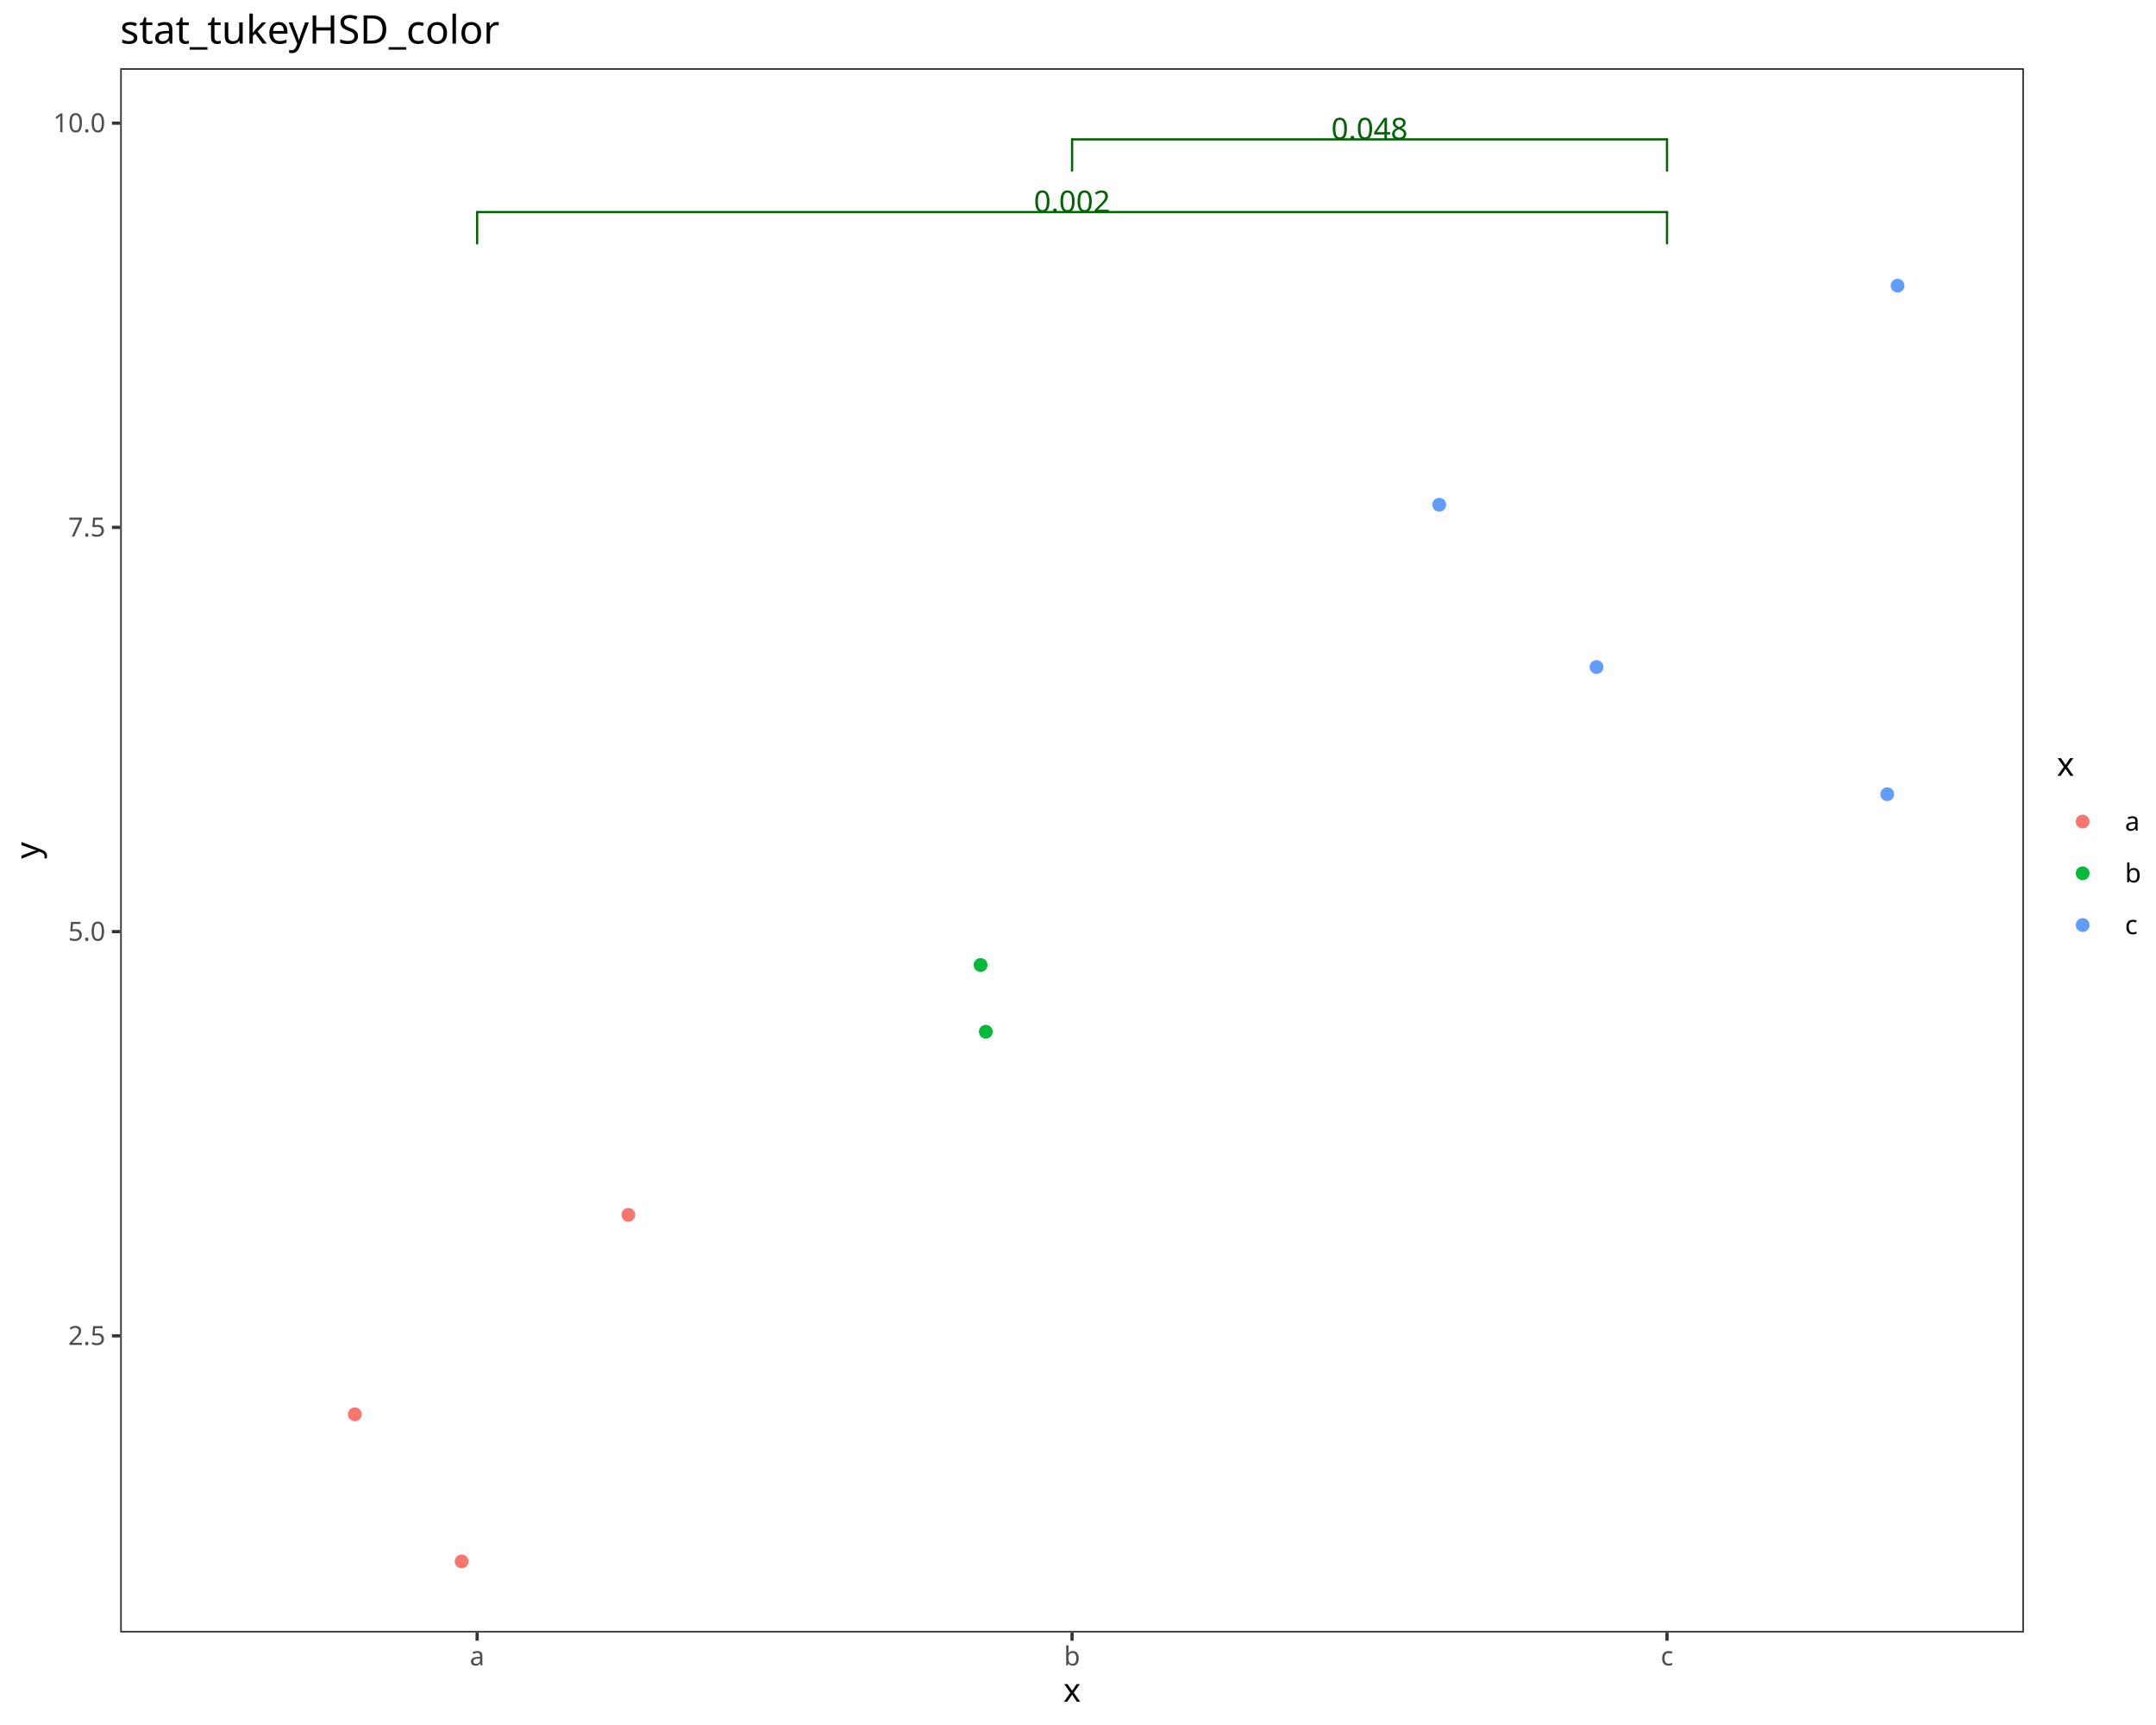
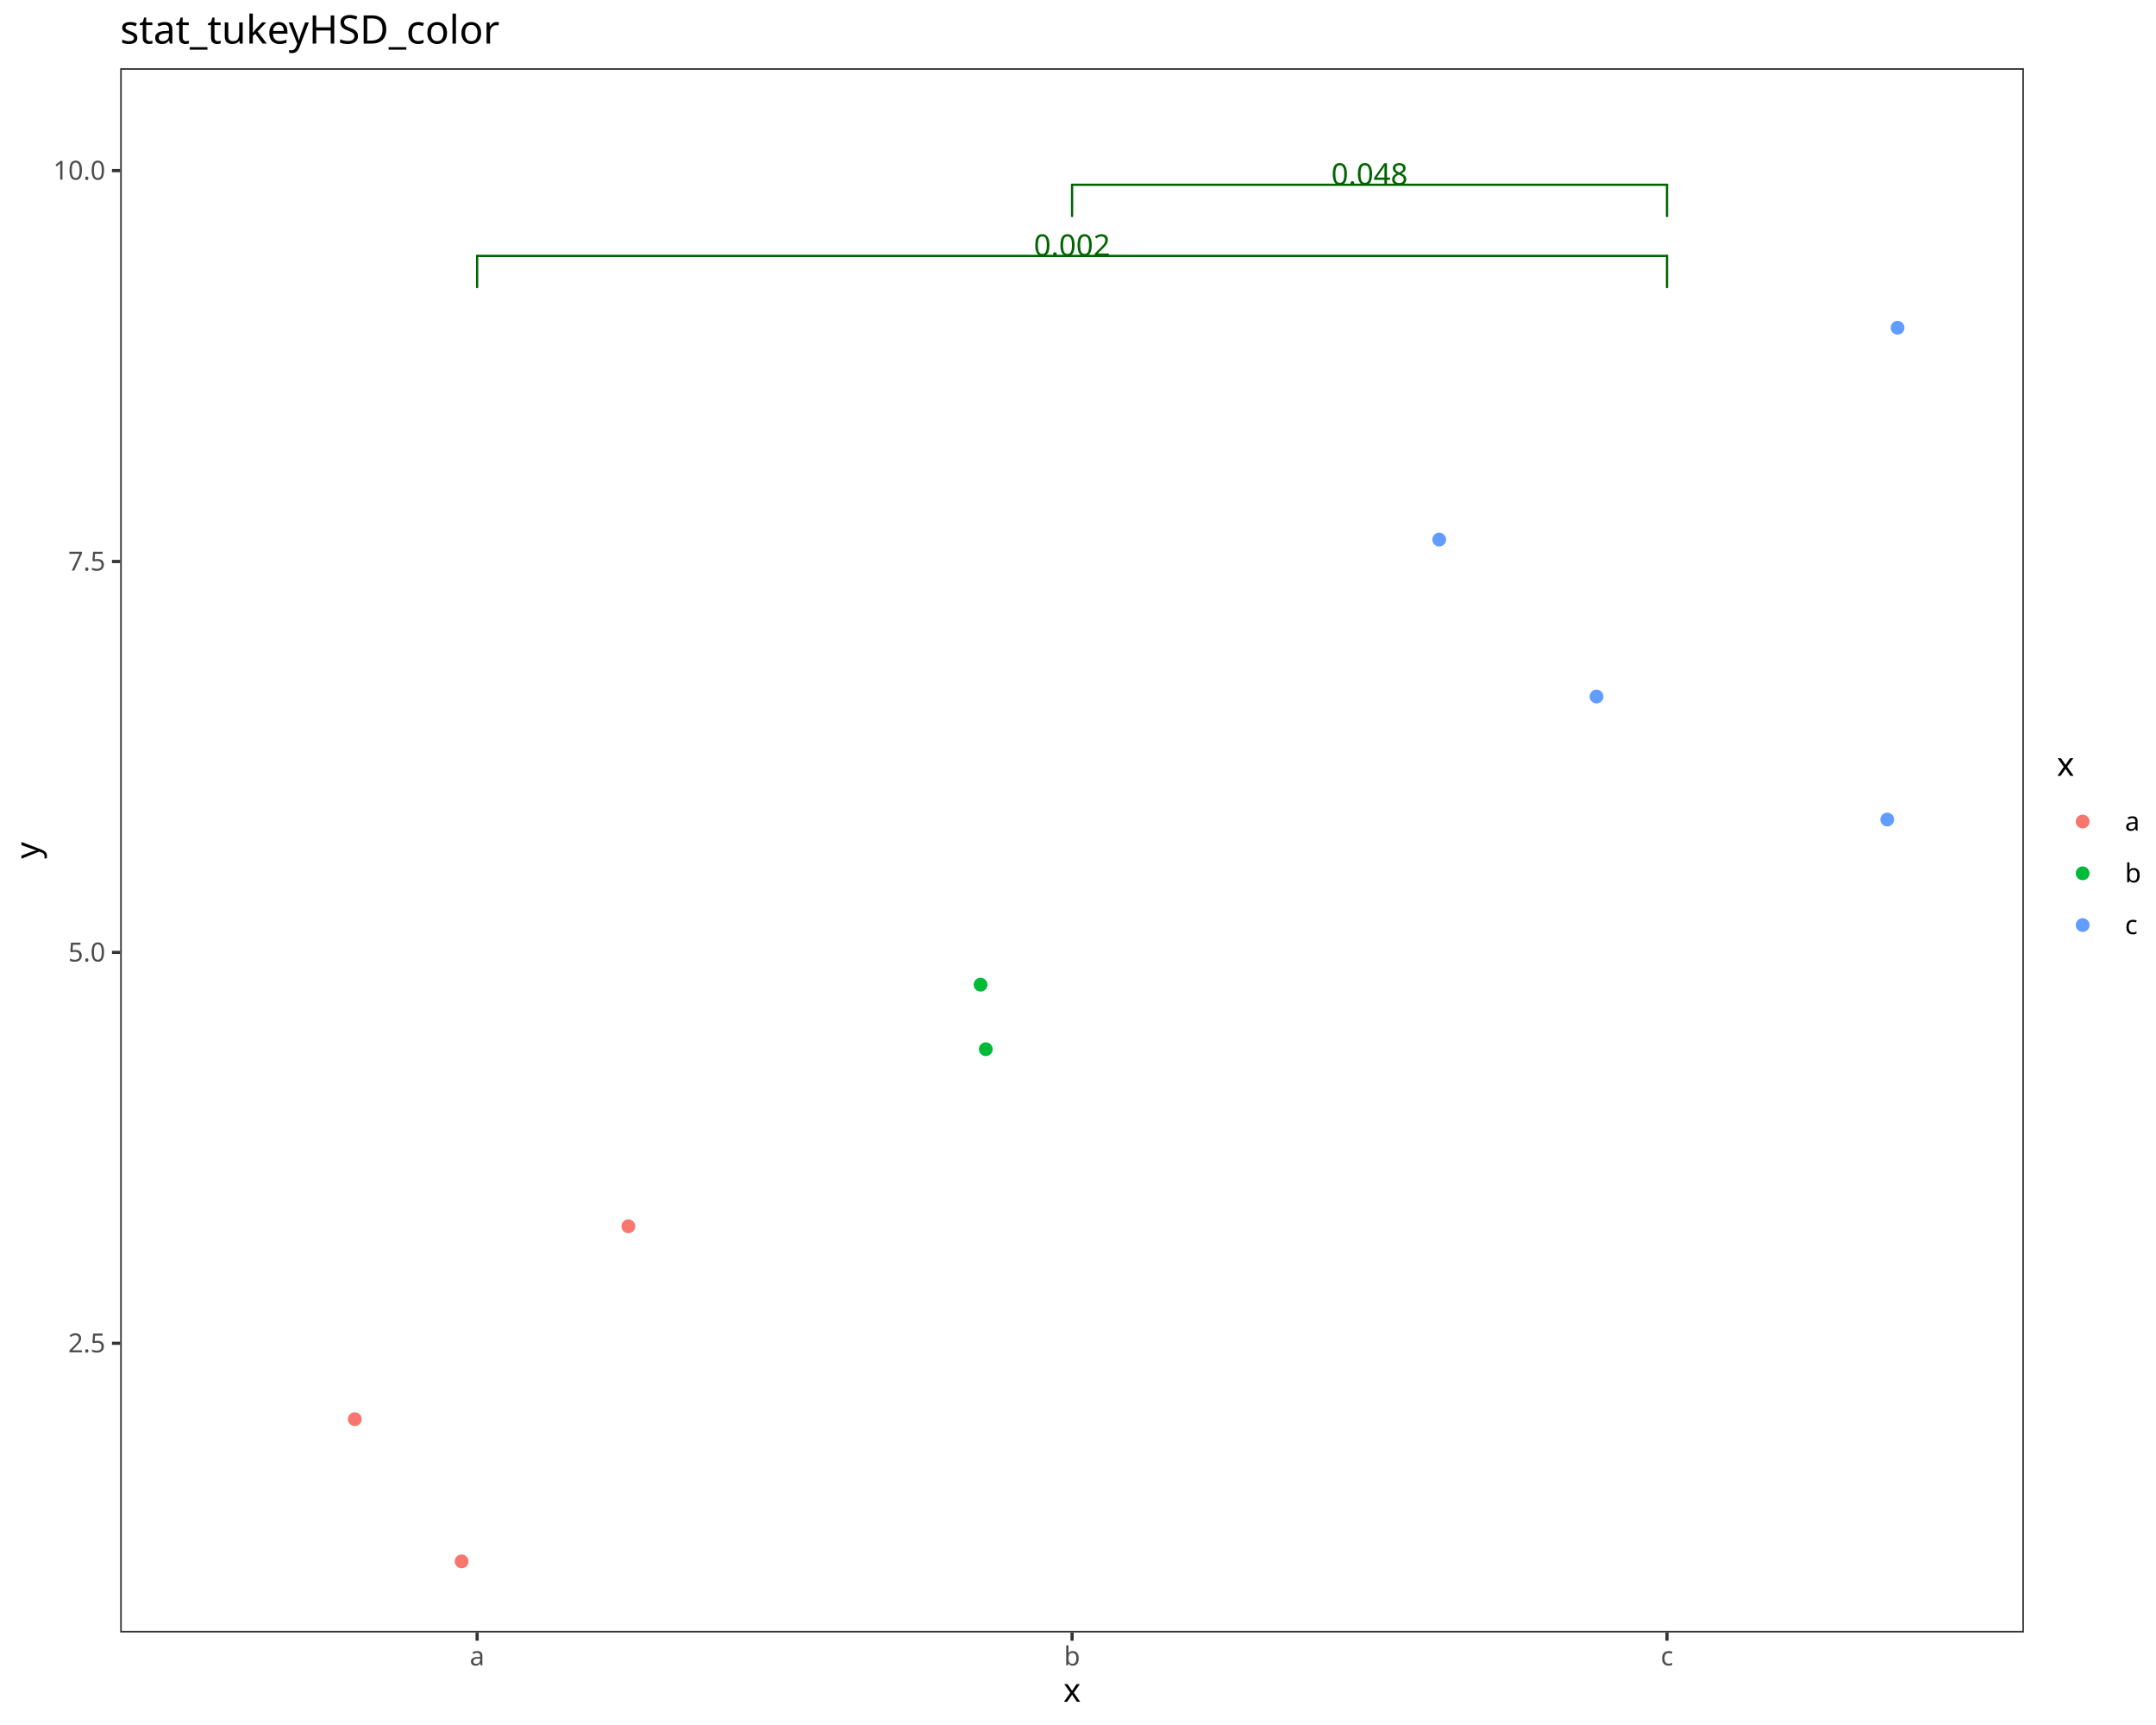
<svg xmlns="http://www.w3.org/2000/svg" class="svglite" data-engine-version="2.0" width="720.00pt" height="576.00pt" viewBox="0 0 720.00 576.00">
  <defs>
    <style type="text/css">
    .svglite line, .svglite polyline, .svglite polygon, .svglite path, .svglite rect, .svglite circle {
      fill: none;
      stroke: #000000;
      stroke-linecap: round;
      stroke-linejoin: round;
      stroke-miterlimit: 10.00;
    }
  </style>
  </defs>
  <rect width="100%" height="100%" style="stroke: none; fill: #FFFFFF;" />
  <defs>
    <clipPath id="cpMC4wMHw3MjAuMDB8MC4wMHw1NzYuMDA=">
      <rect x="0.00" y="0.00" width="720.00" height="576.00" />
    </clipPath>
  </defs>
  <g clip-path="url(#cpMC4wMHw3MjAuMDB8MC4wMHw1NzYuMDA=)">
    <rect x="0.00" y="0.00" width="720.00" height="576.00" style="stroke-width: 1.07; stroke: #FFFFFF; fill: #FFFFFF;" />
  </g>
  <defs>
    <clipPath id="cpNDAuMTN8Njc1LjkxfDIyLjc4fDU0NS4xMQ==">
      <rect x="40.13" y="22.78" width="635.77" height="522.33" />
    </clipPath>
  </defs>
  <g clip-path="url(#cpNDAuMTN8Njc1LjkxfDIyLjc4fDU0NS4xMQ==)">
    <rect x="40.13" y="22.78" width="635.77" height="522.33" style="stroke-width: 1.07; stroke: none; fill: #FFFFFF;" />
    <circle cx="154.16" cy="521.37" r="1.95" style="stroke-width: 0.71; stroke: #F8766D; fill: #F8766D;" />
-     <circle cx="118.48" cy="472.26" r="1.95" style="stroke-width: 0.71; stroke: #F8766D; fill: #F8766D;" />
-     <circle cx="209.84" cy="405.65" r="1.95" style="stroke-width: 0.71; stroke: #F8766D; fill: #F8766D;" />
-     <circle cx="329.21" cy="344.51" r="1.95" style="stroke-width: 0.71; stroke: #00BA38; fill: #00BA38;" />
-     <circle cx="327.46" cy="322.23" r="1.95" style="stroke-width: 0.71; stroke: #00BA38; fill: #00BA38;" />
-     <circle cx="630.25" cy="265.20" r="1.95" style="stroke-width: 0.71; stroke: #619CFF; fill: #619CFF;" />
-     <circle cx="533.16" cy="222.73" r="1.95" style="stroke-width: 0.71; stroke: #619CFF; fill: #619CFF;" />
-     <circle cx="480.63" cy="168.54" r="1.95" style="stroke-width: 0.71; stroke: #619CFF; fill: #619CFF;" />
-     <circle cx="633.70" cy="95.38" r="1.95" style="stroke-width: 0.71; stroke: #619CFF; fill: #619CFF;" />
-     <text x="358.02" y="70.82" text-anchor="middle" style="font-size: 10.00px; fill: #006400; font-family: sans;" textLength="25.03px" lengthAdjust="spacingAndGlyphs">0.002</text>
-     <text x="457.36" y="46.53" text-anchor="middle" style="font-size: 10.00px; fill: #006400; font-family: sans;" textLength="25.03px" lengthAdjust="spacingAndGlyphs">0.048</text>
-     <line x1="556.70" y1="81.27" x2="556.70" y2="70.82" style="stroke-width: 0.75; stroke: #006400;" />
-     <line x1="556.70" y1="56.97" x2="556.70" y2="46.53" style="stroke-width: 0.75; stroke: #006400;" />
-     <line x1="556.70" y1="70.82" x2="159.34" y2="70.82" style="stroke-width: 0.75; stroke: #006400;" />
-     <line x1="556.70" y1="46.53" x2="358.02" y2="46.53" style="stroke-width: 0.75; stroke: #006400;" />
-     <line x1="159.34" y1="70.82" x2="159.34" y2="81.27" style="stroke-width: 0.75; stroke: #006400;" />
-     <line x1="358.02" y1="46.53" x2="358.02" y2="56.97" style="stroke-width: 0.75; stroke: #006400;" />
+     <circle cx="118.48" cy="473.88" r="1.95" style="stroke-width: 0.71; stroke: #F8766D; fill: #F8766D;" />
+     <circle cx="209.84" cy="409.47" r="1.95" style="stroke-width: 0.71; stroke: #F8766D; fill: #F8766D;" />
+     <circle cx="329.21" cy="350.34" r="1.95" style="stroke-width: 0.71; stroke: #00BA38; fill: #00BA38;" />
+     <circle cx="327.46" cy="328.80" r="1.95" style="stroke-width: 0.71; stroke: #00BA38; fill: #00BA38;" />
+     <circle cx="630.25" cy="273.65" r="1.95" style="stroke-width: 0.71; stroke: #619CFF; fill: #619CFF;" />
+     <circle cx="533.16" cy="232.59" r="1.95" style="stroke-width: 0.71; stroke: #619CFF; fill: #619CFF;" />
+     <circle cx="480.63" cy="180.18" r="1.95" style="stroke-width: 0.71; stroke: #619CFF; fill: #619CFF;" />
+     <circle cx="633.70" cy="109.43" r="1.95" style="stroke-width: 0.71; stroke: #619CFF; fill: #619CFF;" />
+     <text x="358.02" y="85.44" text-anchor="middle" style="font-size: 10.00px; fill: #006400; font-family: sans;" textLength="25.03px" lengthAdjust="spacingAndGlyphs">0.002</text>
+     <text x="457.36" y="61.69" text-anchor="middle" style="font-size: 10.00px; fill: #006400; font-family: sans;" textLength="25.03px" lengthAdjust="spacingAndGlyphs">0.048</text>
+     <line x1="556.70" y1="95.88" x2="556.70" y2="85.44" style="stroke-width: 0.75; stroke: #006400;" />
+     <line x1="556.70" y1="72.14" x2="556.70" y2="61.69" style="stroke-width: 0.75; stroke: #006400;" />
+     <line x1="556.70" y1="85.44" x2="159.34" y2="85.44" style="stroke-width: 0.75; stroke: #006400;" />
+     <line x1="556.70" y1="61.69" x2="358.02" y2="61.69" style="stroke-width: 0.75; stroke: #006400;" />
+     <line x1="159.34" y1="85.44" x2="159.34" y2="95.88" style="stroke-width: 0.75; stroke: #006400;" />
+     <line x1="358.02" y1="61.69" x2="358.02" y2="72.14" style="stroke-width: 0.75; stroke: #006400;" />
    <rect x="40.13" y="22.78" width="635.77" height="522.33" style="stroke-width: 1.07; stroke: #333333;" />
  </g>
  <g clip-path="url(#cpMC4wMHw3MjAuMDB8MC4wMHw1NzYuMDA=)">
-     <text x="35.20" y="449.09" text-anchor="end" style="font-size: 8.80px; fill: #4D4D4D; font-family: sans;" textLength="12.23px" lengthAdjust="spacingAndGlyphs">2.5</text>
-     <text x="35.20" y="314.11" text-anchor="end" style="font-size: 8.80px; fill: #4D4D4D; font-family: sans;" textLength="12.23px" lengthAdjust="spacingAndGlyphs">5.0</text>
-     <text x="35.20" y="179.13" text-anchor="end" style="font-size: 8.80px; fill: #4D4D4D; font-family: sans;" textLength="12.23px" lengthAdjust="spacingAndGlyphs">7.5</text>
-     <text x="35.20" y="44.15" text-anchor="end" style="font-size: 8.80px; fill: #4D4D4D; font-family: sans;" textLength="17.13px" lengthAdjust="spacingAndGlyphs">10.0</text>
-     <polyline points="37.39,446.06 40.13,446.06 " style="stroke-width: 1.07; stroke: #333333; stroke-linecap: butt;" />
-     <polyline points="37.39,311.08 40.13,311.08 " style="stroke-width: 1.07; stroke: #333333; stroke-linecap: butt;" />
-     <polyline points="37.39,176.10 40.13,176.10 " style="stroke-width: 1.07; stroke: #333333; stroke-linecap: butt;" />
-     <polyline points="37.39,41.13 40.13,41.13 " style="stroke-width: 1.07; stroke: #333333; stroke-linecap: butt;" />
+     <text x="35.20" y="451.57" text-anchor="end" style="font-size: 8.80px; fill: #4D4D4D; font-family: sans;" textLength="12.23px" lengthAdjust="spacingAndGlyphs">2.5</text>
+     <text x="35.20" y="321.05" text-anchor="end" style="font-size: 8.80px; fill: #4D4D4D; font-family: sans;" textLength="12.23px" lengthAdjust="spacingAndGlyphs">5.0</text>
+     <text x="35.20" y="190.52" text-anchor="end" style="font-size: 8.80px; fill: #4D4D4D; font-family: sans;" textLength="12.23px" lengthAdjust="spacingAndGlyphs">7.5</text>
+     <text x="35.20" y="60.00" text-anchor="end" style="font-size: 8.80px; fill: #4D4D4D; font-family: sans;" textLength="17.13px" lengthAdjust="spacingAndGlyphs">10.0</text>
+     <polyline points="37.39,448.54 40.13,448.54 " style="stroke-width: 1.07; stroke: #333333; stroke-linecap: butt;" />
+     <polyline points="37.39,318.02 40.13,318.02 " style="stroke-width: 1.07; stroke: #333333; stroke-linecap: butt;" />
+     <polyline points="37.39,187.49 40.13,187.49 " style="stroke-width: 1.07; stroke: #333333; stroke-linecap: butt;" />
+     <polyline points="37.39,56.97 40.13,56.97 " style="stroke-width: 1.07; stroke: #333333; stroke-linecap: butt;" />
    <polyline points="159.34,547.85 159.34,545.11 " style="stroke-width: 1.07; stroke: #333333; stroke-linecap: butt;" />
    <polyline points="358.02,547.85 358.02,545.11 " style="stroke-width: 1.07; stroke: #333333; stroke-linecap: butt;" />
    <polyline points="556.70,547.85 556.70,545.11 " style="stroke-width: 1.07; stroke: #333333; stroke-linecap: butt;" />
    <text x="159.34" y="556.10" text-anchor="middle" style="font-size: 8.80px; fill: #4D4D4D; font-family: sans;" textLength="4.89px" lengthAdjust="spacingAndGlyphs">a</text>
    <text x="358.02" y="556.10" text-anchor="middle" style="font-size: 8.80px; fill: #4D4D4D; font-family: sans;" textLength="4.89px" lengthAdjust="spacingAndGlyphs">b</text>
    <text x="556.70" y="556.10" text-anchor="middle" style="font-size: 8.80px; fill: #4D4D4D; font-family: sans;" textLength="4.40px" lengthAdjust="spacingAndGlyphs">c</text>
    <text x="358.02" y="568.24" text-anchor="middle" style="font-size: 11.00px; font-family: sans;" textLength="5.50px" lengthAdjust="spacingAndGlyphs">x</text>
    <text transform="translate(13.05,283.95) rotate(-90)" text-anchor="middle" style="font-size: 11.00px; font-family: sans;" textLength="5.50px" lengthAdjust="spacingAndGlyphs">y</text>
    <rect x="686.87" y="250.36" width="27.65" height="67.17" style="stroke-width: 1.07; stroke: none; fill: #FFFFFF;" />
    <text x="686.87" y="259.07" style="font-size: 11.00px; font-family: sans;" textLength="5.50px" lengthAdjust="spacingAndGlyphs">x</text>
    <rect x="686.87" y="265.69" width="17.28" height="17.28" style="stroke-width: 1.07; stroke: none; fill: #FFFFFF;" />
    <circle cx="695.51" cy="274.33" r="1.95" style="stroke-width: 0.71; stroke: #F8766D; fill: #F8766D;" />
    <rect x="686.87" y="282.97" width="17.28" height="17.28" style="stroke-width: 1.07; stroke: none; fill: #FFFFFF;" />
    <circle cx="695.51" cy="291.61" r="1.95" style="stroke-width: 0.71; stroke: #00BA38; fill: #00BA38;" />
    <rect x="686.87" y="300.25" width="17.28" height="17.28" style="stroke-width: 1.07; stroke: none; fill: #FFFFFF;" />
    <circle cx="695.51" cy="308.89" r="1.95" style="stroke-width: 0.71; stroke: #619CFF; fill: #619CFF;" />
    <text x="709.63" y="277.36" style="font-size: 8.80px; font-family: sans;" textLength="4.89px" lengthAdjust="spacingAndGlyphs">a</text>
    <text x="709.63" y="294.64" style="font-size: 8.80px; font-family: sans;" textLength="4.89px" lengthAdjust="spacingAndGlyphs">b</text>
    <text x="709.63" y="311.92" style="font-size: 8.80px; font-family: sans;" textLength="4.40px" lengthAdjust="spacingAndGlyphs">c</text>
    <text x="40.13" y="14.56" style="font-size: 13.20px; font-family: sans;" textLength="124.02px" lengthAdjust="spacingAndGlyphs">stat_tukeyHSD_color</text>
  </g>
</svg>
